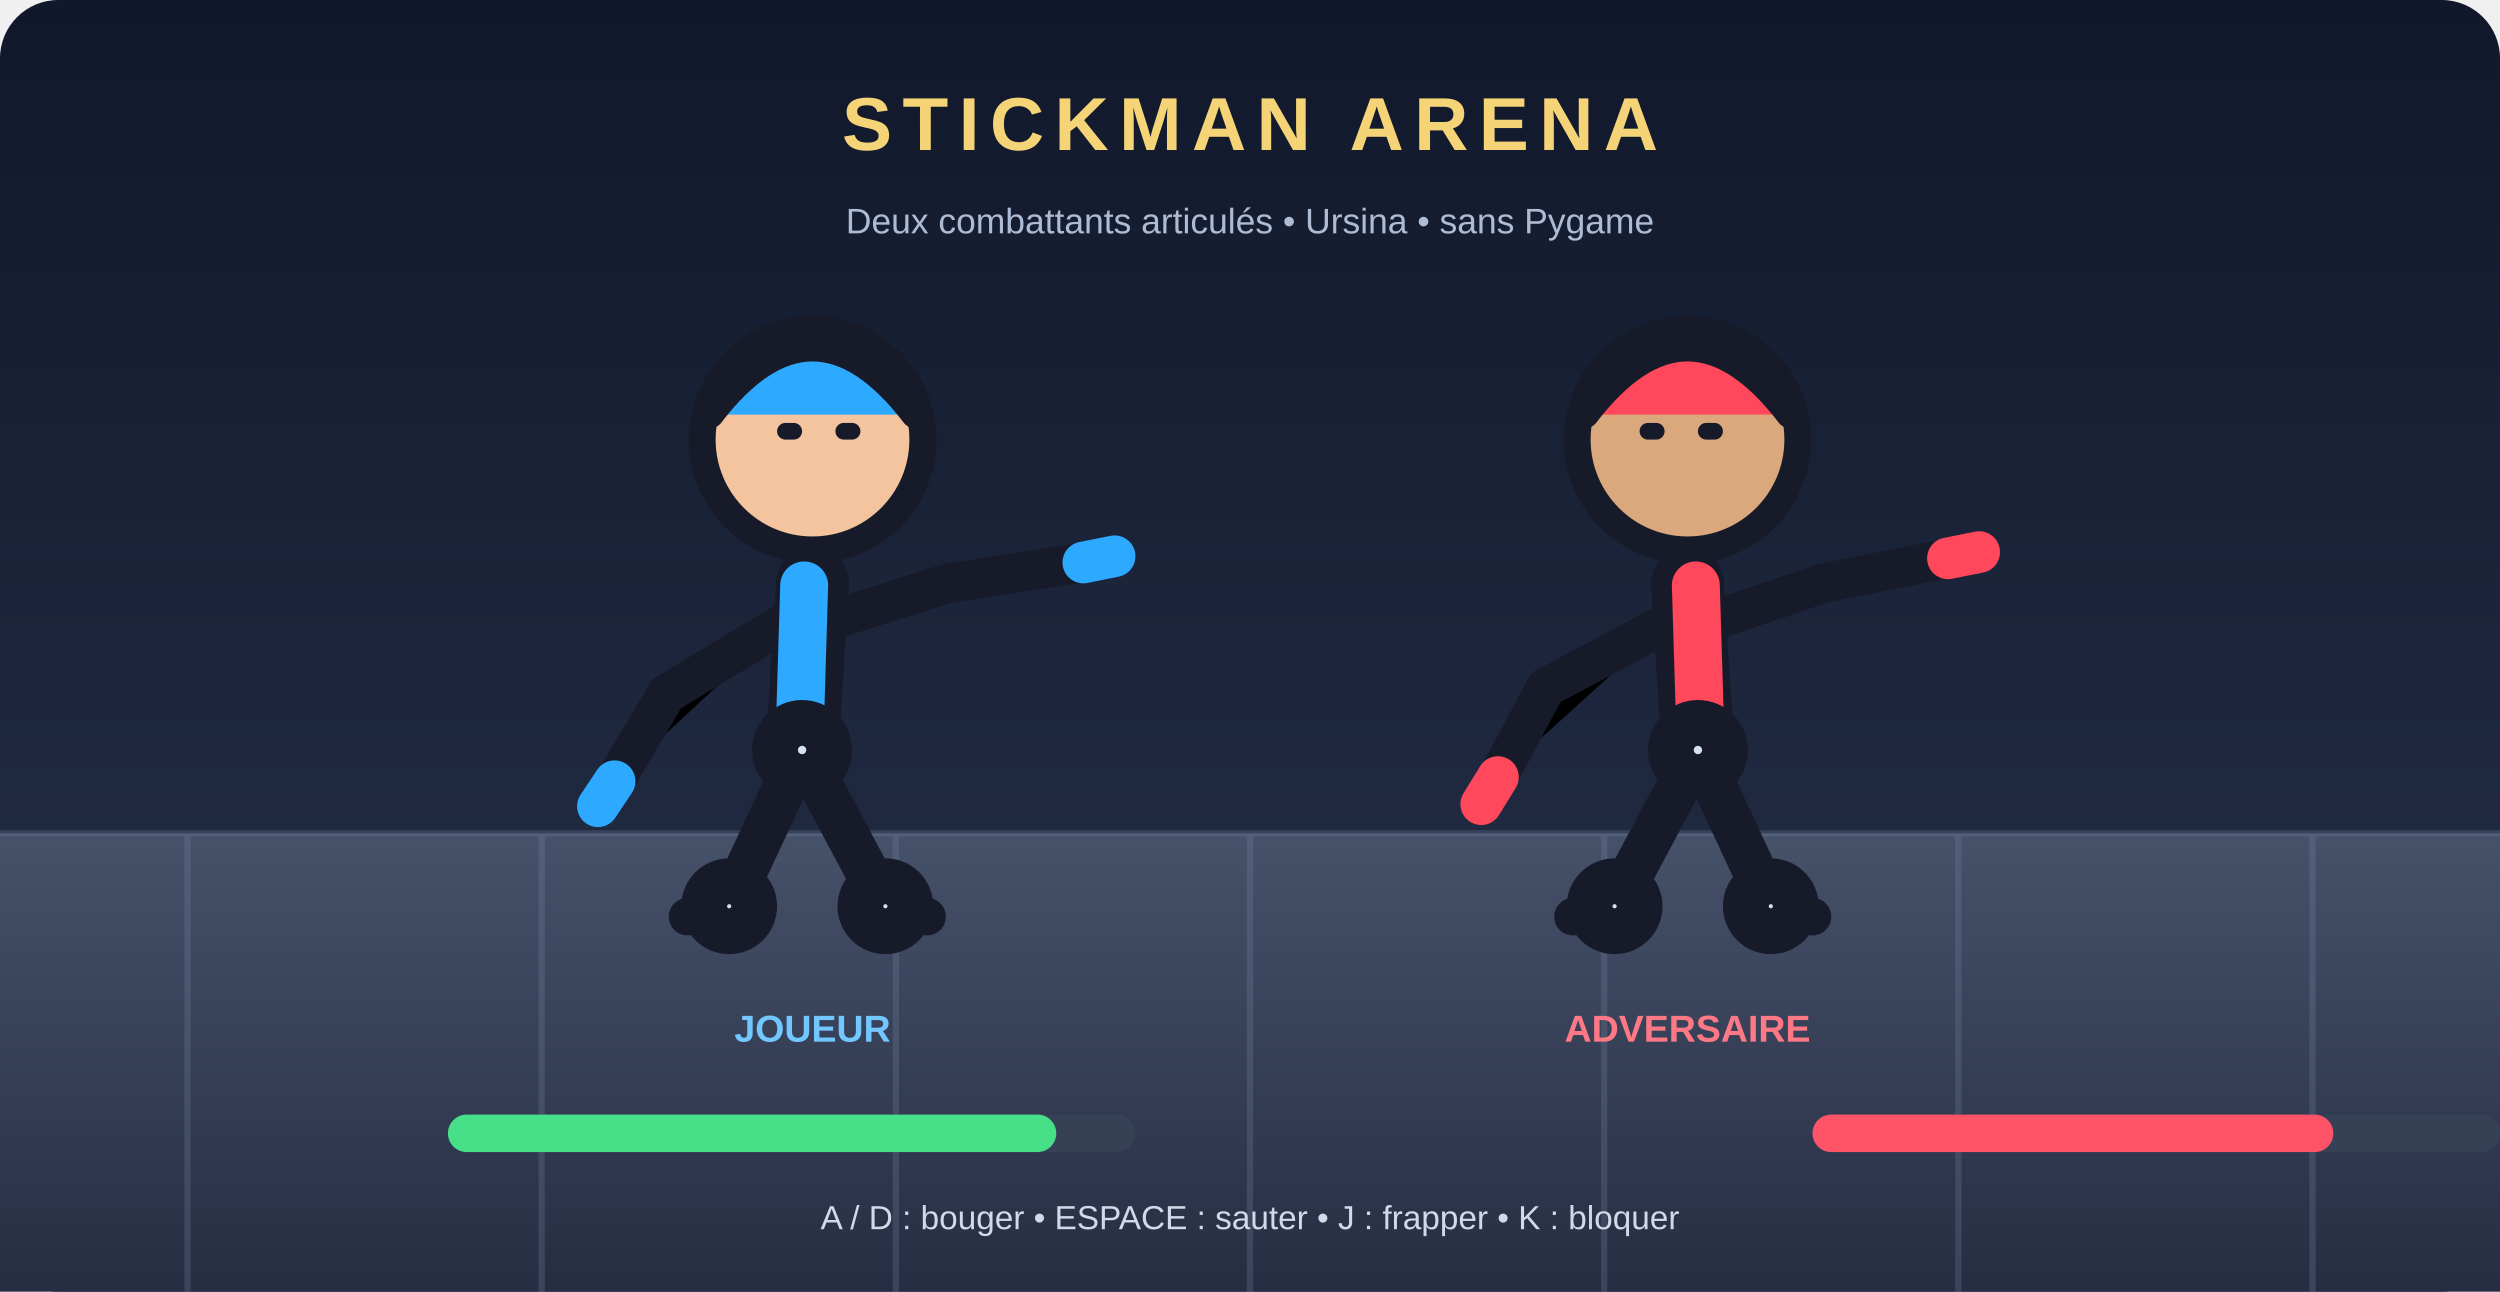
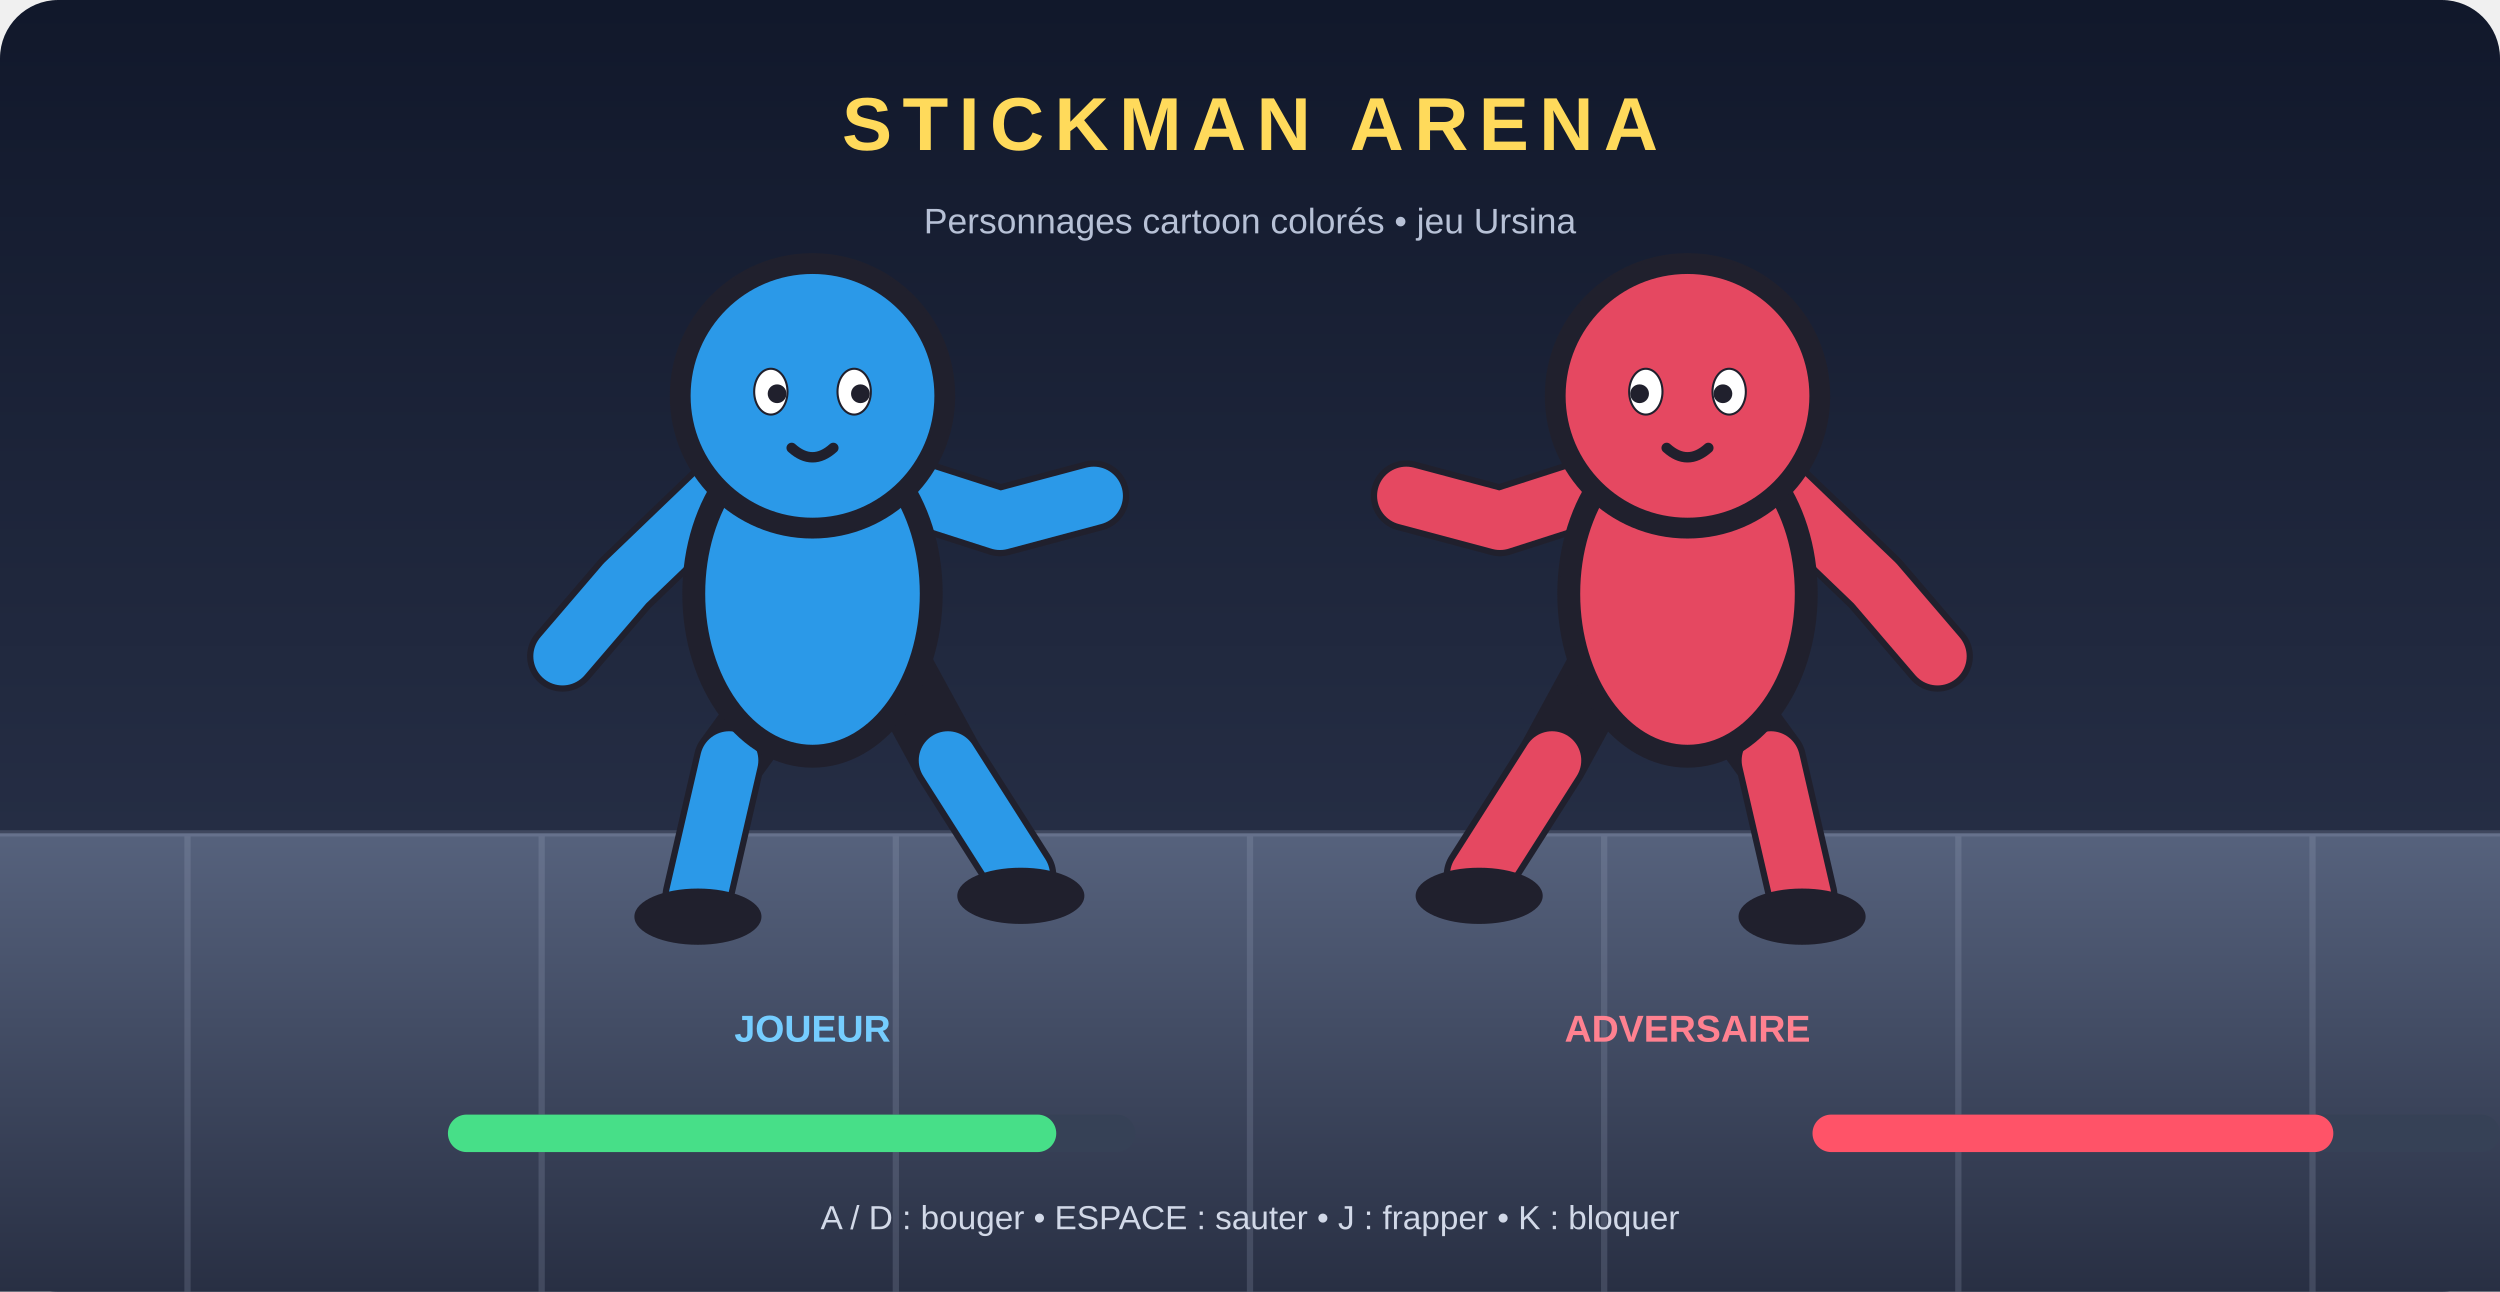
<svg xmlns="http://www.w3.org/2000/svg" width="1200" height="620" viewBox="0 0 1200 620" role="img" aria-labelledby="title desc">
  <defs>
-     <linearGradient id="bg" x2="0" y2="1">
+     <linearGradient id="sky" x2="0" y2="1">
      <stop stop-color="#11182b" />
-       <stop offset="1" stop-color="#27324b" />
+       <stop offset="1" stop-color="#303952" />
    </linearGradient>
    <linearGradient id="floor" x2="0" y2="1">
-       <stop stop-color="#46516a" />
-       <stop offset="1" stop-color="#252d42" />
+       <stop stop-color="#56627d" />
+       <stop offset="1" stop-color="#282f43" />
    </linearGradient>
-     <filter id="glow">
-       <feGaussianBlur stdDeviation="7" result="b" />
-       <feMerge>
-         <feMergeNode in="b" />
-         <feMergeNode in="SourceGraphic" />
-       </feMerge>
-     </filter>
  </defs>
-   <rect width="1200" height="620" rx="28" fill="url(#bg)" />
+   <rect width="1200" height="620" rx="28" fill="url(#sky)" />
  <path d="M0 400h1200v220H0z" fill="url(#floor)" />
-   <path d="M0 400h1200M90 400v220m170-220v220m170-220v220m170-220v220m170-220v220m170-220v220m170-220v220" stroke="#7c8aa9" stroke-opacity=".25" stroke-width="3" />
-   <text x="600" y="72" text-anchor="middle" fill="#f5d477" font-family="Arial,sans-serif" font-size="36" font-weight="700" letter-spacing="5">STICKMAN ARENA</text>
-   <text x="600" y="112" text-anchor="middle" fill="#aebbd4" font-family="Arial,sans-serif" font-size="17">Deux combattants articulés • Ursina • sans Pygame</text>
-   <g transform="translate(390 0)" stroke="#171b29" stroke-width="22" stroke-linecap="round" stroke-linejoin="round">
-     <path d="M0 280L-5 360" stroke-width="35" />
-     <path d="M-5 360L-40 435M-5 360L35 435" stroke-width="21" />
-     <path d="M-12 298L-70 333L-95 375" stroke-width="19" />
-     <path d="M8 298L65 280L130 270" stroke-width="19" />
-     <path d="M-40 435L-60 440M35 435L55 440" stroke-width="18" />
-     <circle cx="0" cy="211" r="53" fill="#f3c49d" stroke-width="13" />
-     <path d="M-49 199Q0 135 49 199" fill="#2daaff" stroke="#171b29" stroke-width="13" />
-     <path d="M-13 207h4m24 0h4" stroke="#171b29" stroke-width="8" />
-     <path d="M-4 281L-6 347" stroke="#2daaff" stroke-width="23" />
-     <path d="M-95 375l-8 12M130 270l15-3" stroke="#2daaff" stroke-width="20" />
-     <circle cx="-5" cy="360" r="13" fill="#d5e0f0" />
-     <circle cx="-40" cy="435" r="12" fill="#d5e0f0" />
-     <circle cx="35" cy="435" r="12" fill="#d5e0f0" />
+   <path d="M0 400h1200M90 400v220m170-220v220m170-220v220m170-220v220m170-220v220m170-220v220m170-220v220" stroke="#a8b2ca" stroke-opacity=".2" stroke-width="3" />
+   <text x="600" y="72" text-anchor="middle" fill="#ffda5b" font-family="Arial,sans-serif" font-size="36" font-weight="700" letter-spacing="5">STICKMAN ARENA</text>
+   <text x="600" y="112" text-anchor="middle" fill="#b7c1d6" font-family="Arial,sans-serif" font-size="17">Personnages cartoon colorés • jeu Ursina</text>
+   <g stroke="#20202d" stroke-linecap="round" stroke-linejoin="round">
+     <g stroke-width="28">
+       <path d="M390 310L350 365L335 430M425 310L455 365L490 420" fill="none" stroke="#20202d" stroke-width="34" />
+       <path d="M350 365L335 430M455 365L490 420" fill="none" stroke="#2b99e8" />
+       <path d="M350 232L300 280L270 315M424 232L480 250L525 238" fill="none" stroke="#20202d" stroke-width="34" />
+       <path d="M350 232L300 280L270 315M424 232L480 250L525 238" fill="none" stroke="#2b99e8" />
+     </g>
+     <ellipse cx="390" cy="285" rx="62" ry="83" fill="#20202d" />
+     <ellipse cx="390" cy="285" rx="52" ry="73" fill="#2b99e8" />
+     <circle cx="390" cy="190" r="68" fill="#20202d" />
+     <circle cx="390" cy="190" r="59" fill="#2b99e8" />
+     <ellipse cx="370" cy="188" rx="8" ry="11" fill="white" />
+     <ellipse cx="410" cy="188" rx="8" ry="11" fill="white" />
+     <circle cx="373" cy="189" r="4" fill="#20202d" />
+     <circle cx="413" cy="189" r="4" fill="#20202d" />
+     <path d="M380 215q10 9 20 0" fill="none" stroke="#20202d" stroke-width="5" />
+     <ellipse cx="335" cy="440" rx="30" ry="13" fill="#20202d" />
+     <ellipse cx="490" cy="430" rx="30" ry="13" fill="#20202d" />
+     <g transform="translate(1200 0) scale(-1 1)">
+       <g stroke-width="28">
+         <path d="M390 310L350 365L335 430M425 310L455 365L490 420" fill="none" stroke="#20202d" stroke-width="34" />
+         <path d="M350 365L335 430M455 365L490 420" fill="none" stroke="#e54861" />
+         <path d="M350 232L300 280L270 315M424 232L480 250L525 238" fill="none" stroke="#20202d" stroke-width="34" />
+         <path d="M350 232L300 280L270 315M424 232L480 250L525 238" fill="none" stroke="#e54861" />
+       </g>
+       <ellipse cx="390" cy="285" rx="62" ry="83" fill="#20202d" />
+       <ellipse cx="390" cy="285" rx="52" ry="73" fill="#e54861" />
+       <circle cx="390" cy="190" r="68" fill="#20202d" />
+       <circle cx="390" cy="190" r="59" fill="#e54861" />
+       <ellipse cx="370" cy="188" rx="8" ry="11" fill="white" />
+       <ellipse cx="410" cy="188" rx="8" ry="11" fill="white" />
+       <circle cx="373" cy="189" r="4" fill="#20202d" />
+       <circle cx="413" cy="189" r="4" fill="#20202d" />
+       <path d="M380 215q10 9 20 0" fill="none" stroke="#20202d" stroke-width="5" />
+       <ellipse cx="335" cy="440" rx="30" ry="13" fill="#20202d" />
+       <ellipse cx="490" cy="430" rx="30" ry="13" fill="#20202d" />
+     </g>
  </g>
-   <g transform="translate(810 0) scale(-1 1)" stroke="#171b29" stroke-width="22" stroke-linecap="round" stroke-linejoin="round">
-     <path d="M0 280L-5 360" stroke-width="35" />
-     <path d="M-5 360L-40 435M-5 360L35 435" stroke-width="21" />
-     <path d="M-12 298L-65 280L-125 268" stroke-width="19" />
-     <path d="M8 298L68 330L91 373" stroke-width="19" />
-     <path d="M-40 435L-60 440M35 435L55 440" stroke-width="18" />
-     <circle cx="0" cy="211" r="53" fill="#dba77d" stroke-width="13" />
-     <path d="M-49 199Q0 135 49 199" fill="#ff485b" stroke="#171b29" stroke-width="13" />
-     <path d="M-13 207h4m24 0h4" stroke="#171b29" stroke-width="8" />
-     <path d="M-4 281L-6 347" stroke="#ff485b" stroke-width="23" />
-     <path d="M-125 268l-15-3M91 373l8 13" stroke="#ff485b" stroke-width="20" />
-     <circle cx="-5" cy="360" r="13" fill="#d5e0f0" />
-     <circle cx="-40" cy="435" r="12" fill="#d5e0f0" />
-     <circle cx="35" cy="435" r="12" fill="#d5e0f0" />
-   </g>
-   <g font-family="Arial,sans-serif" font-weight="700" font-size="18">
-     <text x="390" y="500" text-anchor="middle" fill="#73c7ff">JOUEUR</text>
-     <text x="810" y="500" text-anchor="middle" fill="#ff7886">ADVERSAIRE</text>
-   </g>
+   <text x="390" y="500" text-anchor="middle" fill="#75cdff" font-family="Arial,sans-serif" font-weight="700" font-size="18">JOUEUR</text>
+   <text x="810" y="500" text-anchor="middle" fill="#ff8190" font-family="Arial,sans-serif" font-weight="700" font-size="18">ADVERSAIRE</text>
  <g transform="translate(215 535)">
    <rect width="330" height="18" rx="9" fill="#364156" />
    <rect width="292" height="18" rx="9" fill="#47df88" />
    <rect x="655" width="330" height="18" rx="9" fill="#364156" />
    <rect x="655" width="250" height="18" rx="9" fill="#ff5368" />
  </g>
  <text x="600" y="590" text-anchor="middle" fill="#d2d9e8" font-family="Arial,sans-serif" font-size="16">A / D : bouger   •   ESPACE : sauter   •   J : frapper   •   K : bloquer</text>
</svg>
